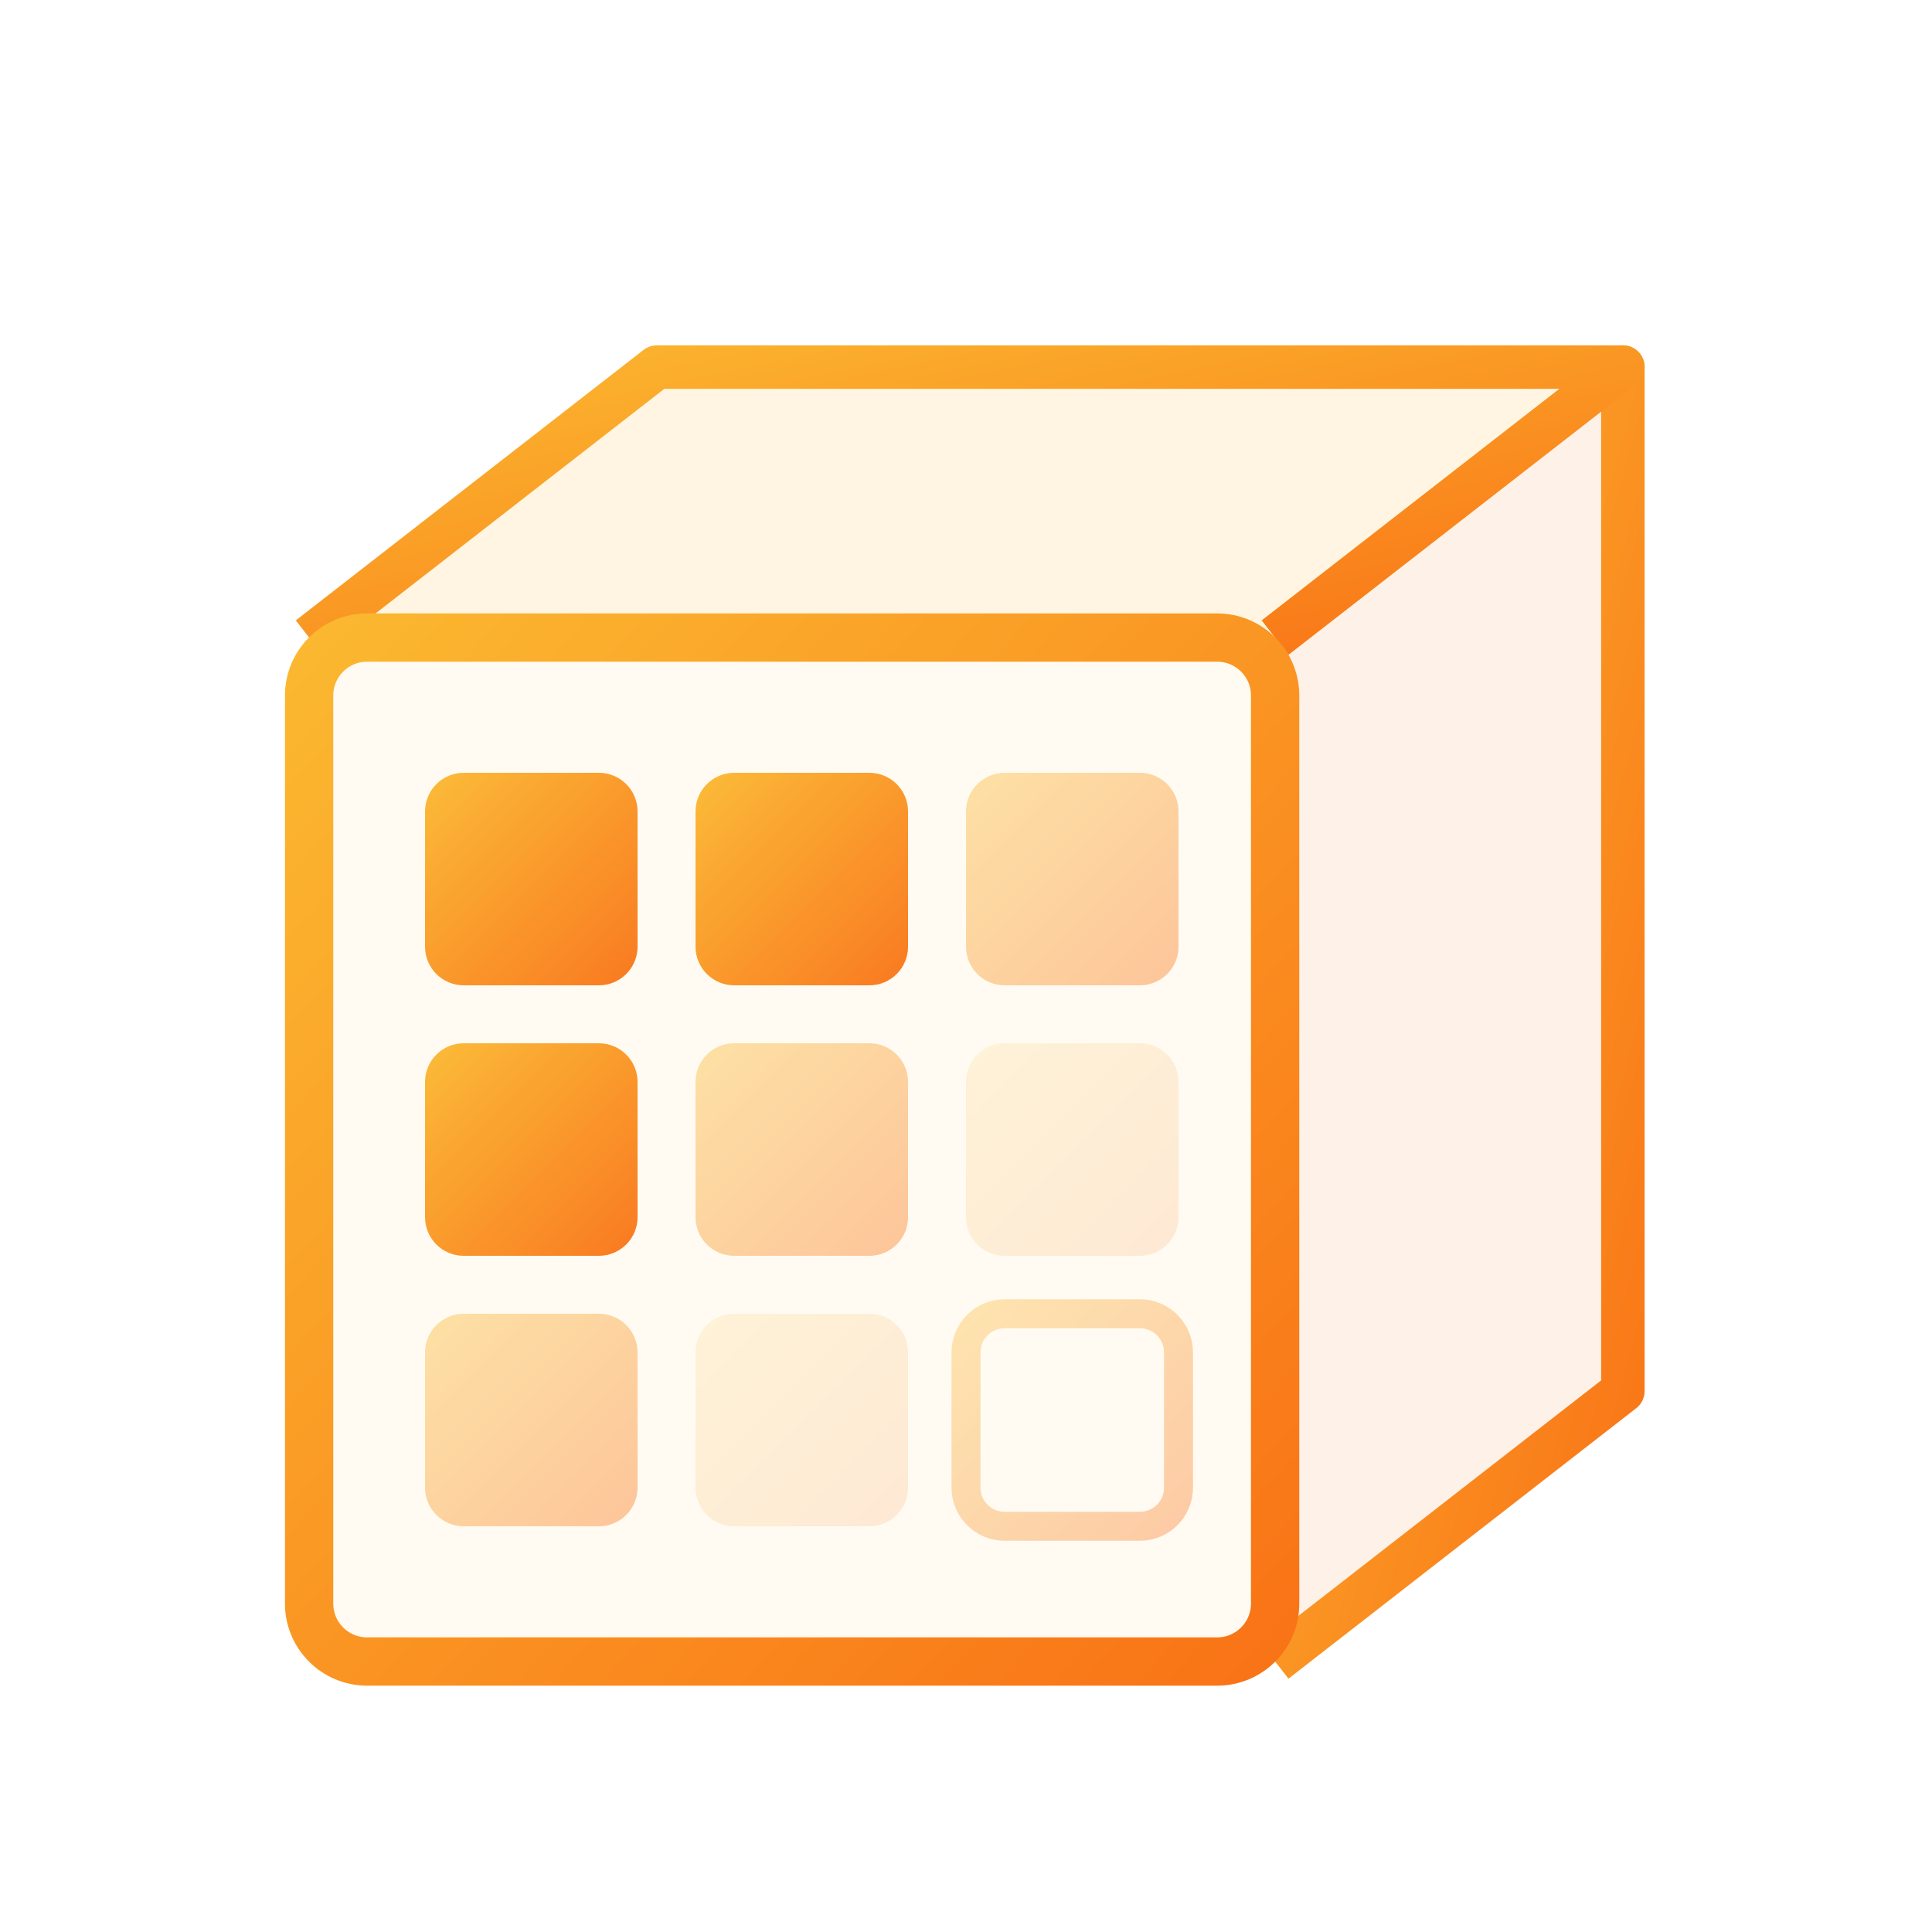
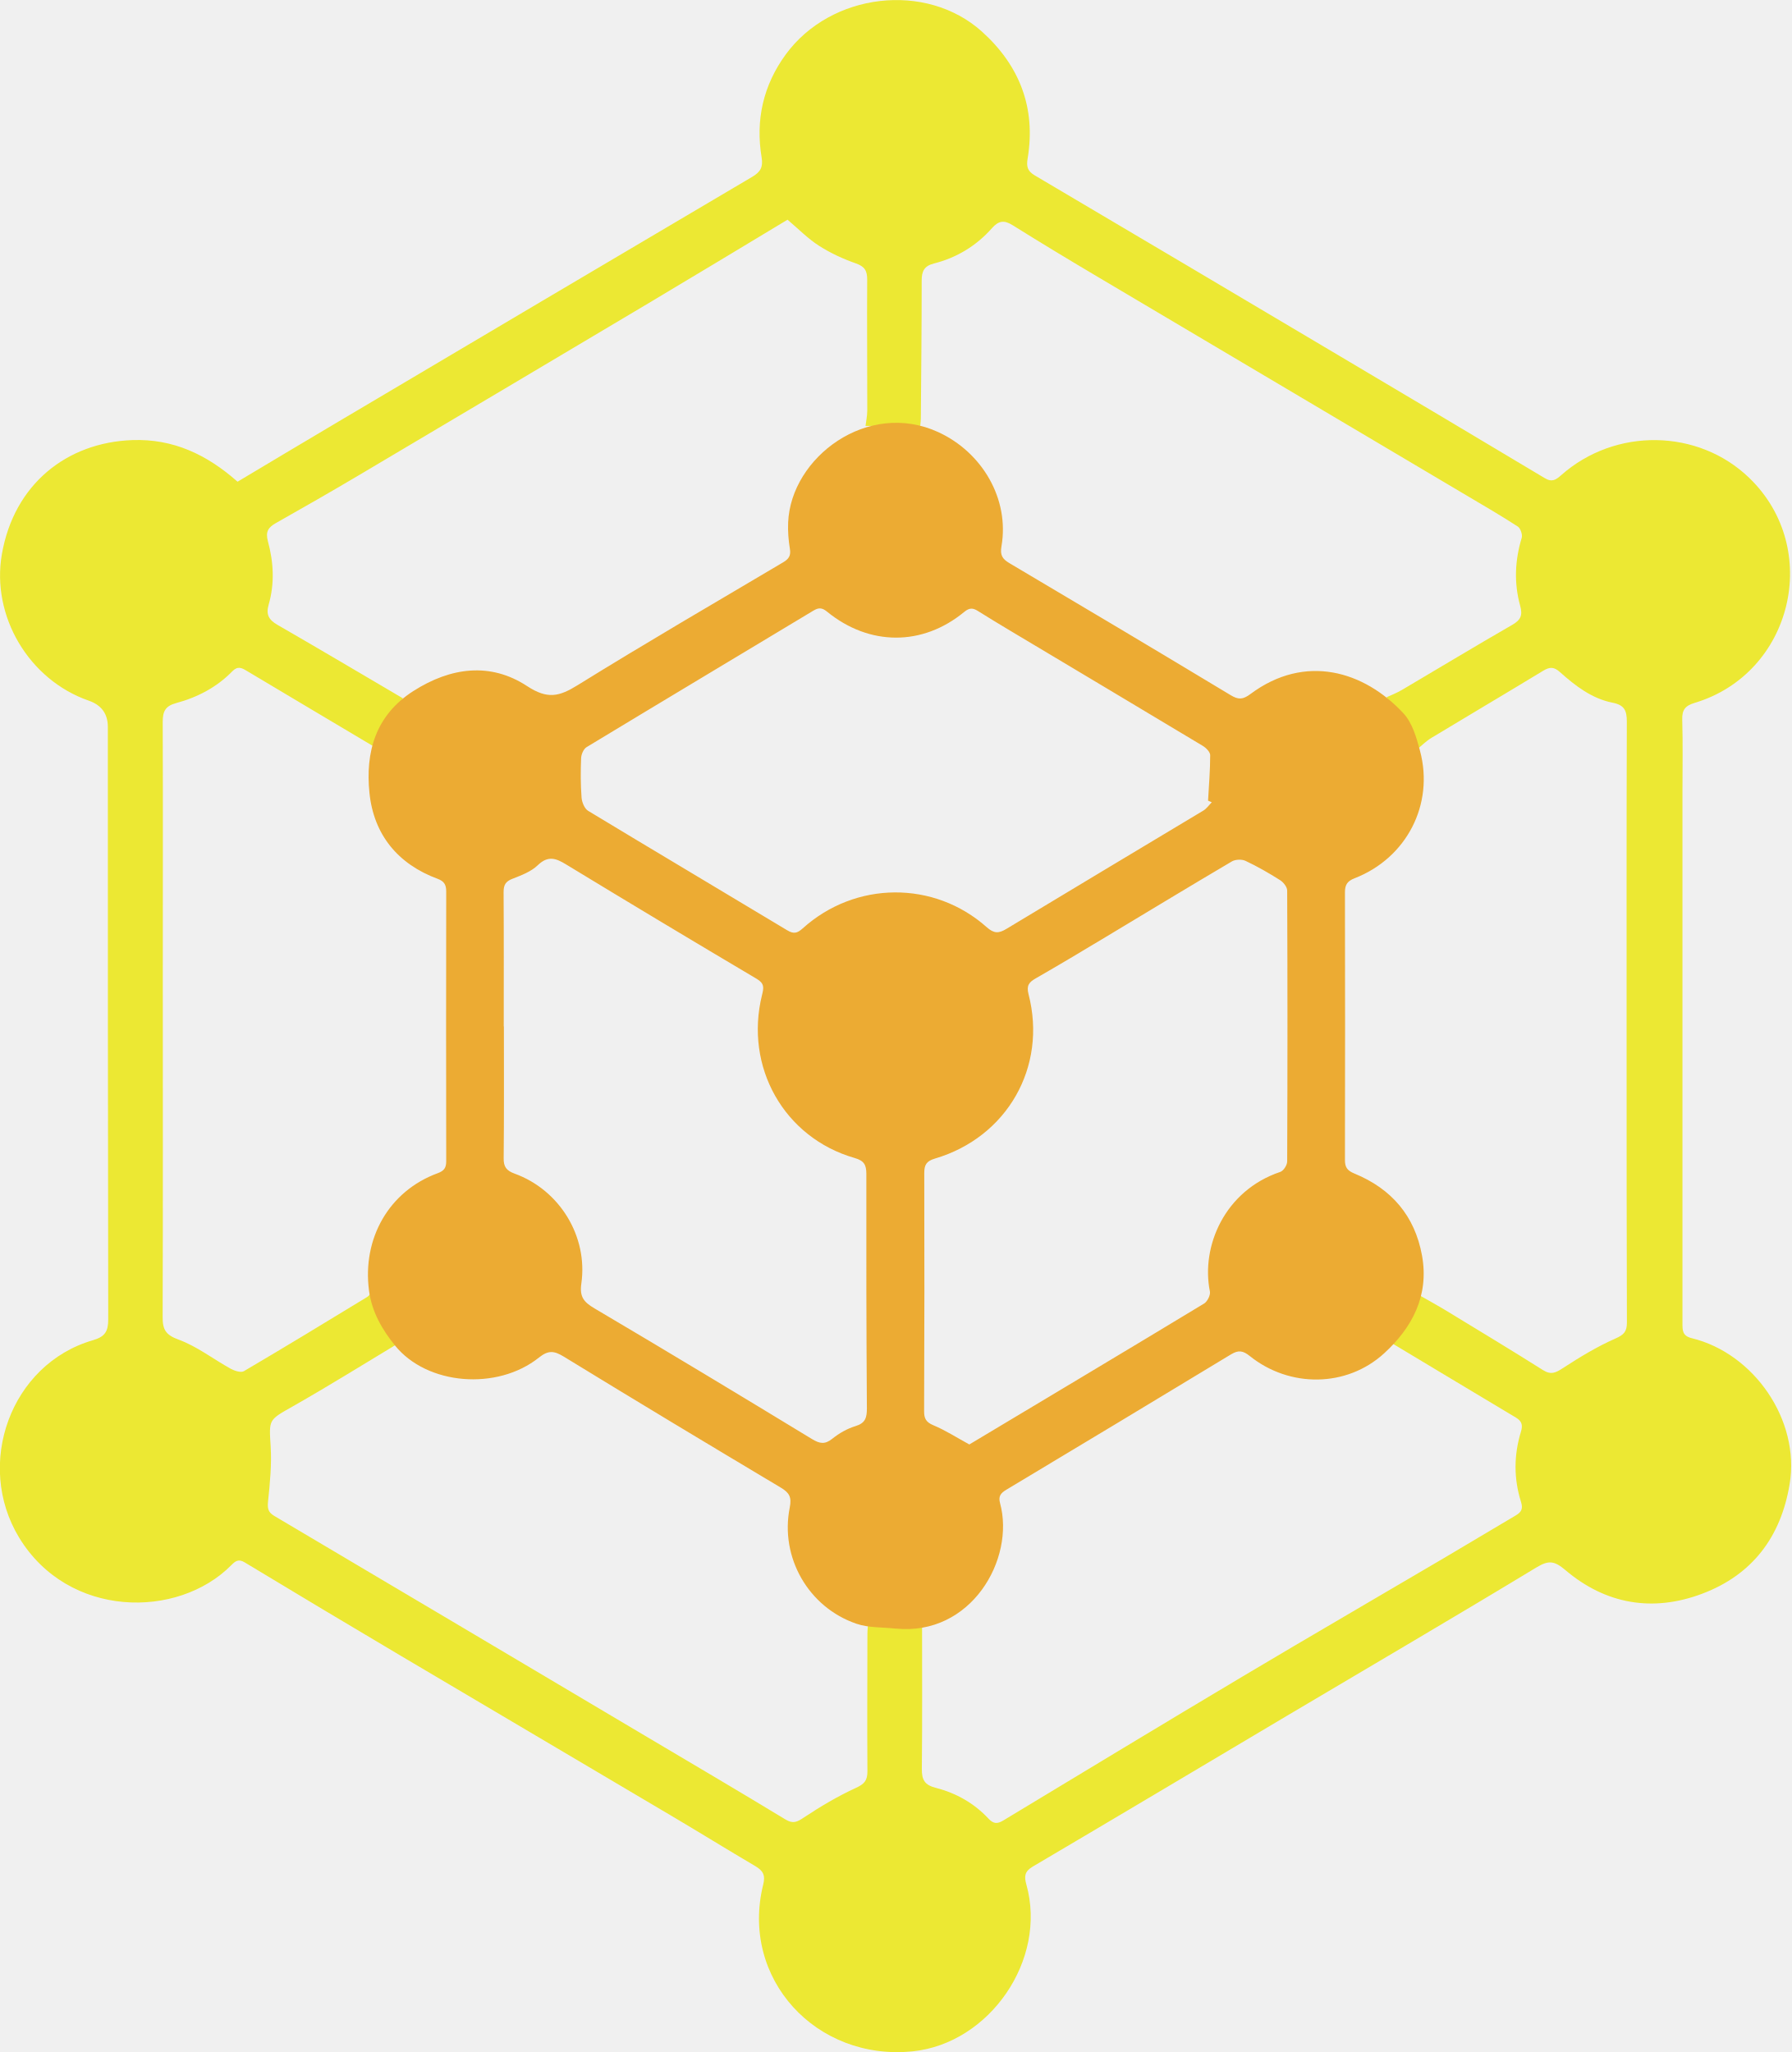
- <svg xmlns="http://www.w3.org/2000/svg" width="200" height="200" viewBox="0 0 200 200">
-   <rect width="200" height="200" fill="#ffffff" />
+ <svg xmlns="http://www.w3.org/2000/svg" id="Capa_1" viewBox="0 0 235.71 270.02">
  <defs>
-     <linearGradient id="g" x1="0" y1="0" x2="1" y2="1">
-       <stop offset="0%" stop-color="#FBB830" />
-       <stop offset="100%" stop-color="#F97316" />
-     </linearGradient>
+     <style>.cls-1{fill:#ece833;}.cls-2{fill:#ecab33;}</style>
  </defs>
-   <g transform="translate(14,14)">
-     <path d="M118 52 L154 24 L154 130 L118 158" fill="rgba(249,115,22,0.10)" stroke="url(#g)" stroke-width="4.5" stroke-linejoin="round" />
-     <path d="M18 52 L54 24 L154 24 L118 52" fill="rgba(251,184,48,0.14)" stroke="url(#g)" stroke-width="4.5" stroke-linejoin="round" />
-     <rect x="18" y="52" width="100" height="106" rx="6" fill="rgba(251,184,48,0.06)" stroke="url(#g)" stroke-width="5" />
-     <rect x="30" y="66" width="22" height="22" rx="4" fill="url(#g)" opacity="0.95" />
-     <rect x="58" y="66" width="22" height="22" rx="4" fill="url(#g)" opacity="0.95" />
-     <rect x="86" y="66" width="22" height="22" rx="4" fill="url(#g)" opacity="0.40" />
-     <rect x="30" y="94" width="22" height="22" rx="4" fill="url(#g)" opacity="0.95" />
-     <rect x="58" y="94" width="22" height="22" rx="4" fill="url(#g)" opacity="0.40" />
-     <rect x="86" y="94" width="22" height="22" rx="4" fill="url(#g)" opacity="0.14" />
-     <rect x="30" y="122" width="22" height="22" rx="4" fill="url(#g)" opacity="0.40" />
-     <rect x="58" y="122" width="22" height="22" rx="4" fill="url(#g)" opacity="0.14" />
-     <rect x="86" y="122" width="22" height="22" rx="4" stroke="url(#g)" stroke-width="3" fill="none" opacity="0.35" />
-   </g>
+   <path class="cls-1" d="M31.27,63.4c-4.06-3.6-8.5-5.68-13.85-5.49-8.67,.31-15.57,5.84-17.17,14.99-1.43,8.18,3.55,16.56,11.43,19.3q2.51,.87,2.51,3.46c0,25.99,0,51.98,.05,77.96,0,1.6-.44,2.28-2.02,2.74-10.83,3.14-15.56,16.31-9.71,25.96,6.46,10.65,20.89,10.76,27.93,3.63,.51-.51,.93-.86,1.75-.36,6.85,4.14,13.71,8.24,20.59,12.32,11.8,6.99,23.63,13.96,35.43,20.95,3.74,2.21,7.43,4.5,11.17,6.7,1.01,.6,1.35,1.18,1.04,2.42-3.07,12.37,6.96,23.26,19.68,21.95,10.09-1.04,17.73-12.03,14.94-21.96-.29-1.03-.25-1.7,.83-2.34,11.18-6.59,22.33-13.24,33.49-19.87,10.94-6.49,21.91-12.91,32.79-19.5,1.62-.98,2.37-.88,3.82,.35,5.32,4.51,11.5,5.56,18.01,3.1,6.59-2.49,10.35-7.48,11.49-14.42,1.4-8.44-4.72-17.22-12.88-19.2-1.26-.31-1.22-1.06-1.22-1.99,0-23.34,0-46.67,0-70.01,0-3.13,.06-6.26-.03-9.39-.04-1.3,.4-1.84,1.64-2.21,12.86-3.87,16.83-20.27,7.19-29.59-6.71-6.49-17.62-6.68-24.75-.38-.7,.62-1.21,.98-2.18,.39-9.04-5.42-18.11-10.8-27.17-16.18-13.31-7.9-26.61-15.79-39.94-23.66-.97-.57-1.09-1.2-.92-2.21,1.11-6.68-1.06-12.24-6.02-16.71-7.35-6.6-19.86-5.11-25.81,3.02-2.96,4.06-3.99,8.62-3.17,13.55,.21,1.27-.15,1.9-1.22,2.54-18.48,10.9-36.94,21.84-55.41,32.78-4.1,2.43-8.19,4.88-12.36,7.37ZM103.62,28.91c1.45,1.23,2.69,2.5,4.14,3.43,1.5,.96,3.17,1.73,4.85,2.32,1.18,.41,1.5,.99,1.49,2.17-.04,5.73,.02,11.46,.01,17.18,0,.75-.17,1.5-.23,2.04h7.2c.04-.47,.08-.72,.08-.98,.05-6.05,.11-12.09,.11-18.14,0-1.22,.31-1.93,1.62-2.26,3-.76,5.58-2.33,7.63-4.65,.87-.98,1.59-1.09,2.71-.39,3.77,2.36,7.59,4.66,11.42,6.93,16.08,9.54,32.18,19.07,48.27,28.61,2.28,1.35,4.57,2.68,6.79,4.12,.35,.23,.63,1.06,.51,1.48-.9,2.97-1.03,5.95-.21,8.92,.35,1.26,.1,1.88-1.03,2.53-4.87,2.8-9.67,5.71-14.51,8.56-.73,.43-1.54,.74-2.04,.97,1.31,2.24,2.69,4.61,4.01,6.87,.56-.46,1.17-1.08,1.89-1.52,4.9-2.96,9.83-5.87,14.72-8.84,.86-.52,1.41-.53,2.2,.18,2.02,1.81,4.2,3.49,6.93,4.03,1.53,.3,1.87,1.01,1.87,2.48-.05,14.43-.03,28.85-.03,43.28,0,11.93,0,23.87,.04,35.8,0,1.19-.39,1.61-1.52,2.11-2.39,1.05-4.66,2.43-6.86,3.86-.95,.62-1.58,.97-2.66,.29-4.17-2.63-8.39-5.18-12.6-7.74-1.34-.81-2.72-1.57-4-2.3-1.29,2.24-2.47,4.27-3.63,6.29,5.5,3.3,11.08,6.66,16.67,10,.75,.45,.93,.96,.66,1.85-.94,3.06-.96,6.17,0,9.22,.29,.92,.07,1.36-.68,1.8-3.15,1.85-6.28,3.75-9.43,5.6-8.81,5.19-17.66,10.32-26.44,15.55-10.56,6.29-21.07,12.66-31.59,19.01-.77,.46-1.27,.43-1.91-.25-1.89-2.03-4.26-3.37-6.91-4.05-1.51-.38-1.88-1.06-1.87-2.51,.07-6.49,.03-12.99,.03-19.35h-7.1c-.03,.58-.09,1.14-.09,1.71-.01,5.99-.04,11.99,0,17.98,0,1.18-.39,1.65-1.5,2.16-2.38,1.09-4.65,2.44-6.84,3.89-.9,.6-1.43,.89-2.46,.26-5.93-3.6-11.91-7.12-17.88-10.66-16.45-9.76-32.9-19.53-49.36-29.27-.84-.5-.91-1.01-.82-1.93,.25-2.4,.49-4.84,.34-7.24-.22-3.57-.29-3.43,2.92-5.25,4.82-2.74,9.53-5.68,14.18-8.48-1.29-2.35-2.52-4.58-3.7-6.72-.14,.16-.36,.6-.72,.82-5.38,3.28-10.77,6.56-16.2,9.75-.39,.23-1.22-.04-1.72-.31-2.3-1.27-4.44-2.95-6.87-3.84-1.73-.63-2.11-1.35-2.1-3,.05-14.9,.02-29.81,.02-44.71,0-11.19,.03-22.38-.01-33.57,0-1.37,.32-2.09,1.76-2.48,2.79-.75,5.35-2.08,7.39-4.18,.73-.74,1.24-.46,1.91-.06,5.62,3.36,11.25,6.7,16.74,9.97,1.21-2.02,2.46-4.12,3.8-6.36-5.45-3.2-10.95-6.47-16.49-9.66-1.15-.66-1.55-1.36-1.17-2.67,.8-2.77,.65-5.59-.1-8.33-.34-1.26,.04-1.83,1.05-2.4,3.6-2.03,7.19-4.09,10.74-6.19,12.86-7.62,25.7-15.25,38.54-22.89,6.01-3.58,11.99-7.2,18.04-10.84Z" />
+   <path class="cls-2" d="M117.85,214.3c9.94,1.01,15.74-9.15,13.73-16.51-.25-.91,.1-1.32,.83-1.76,9.87-5.92,19.73-11.85,29.56-17.81,.98-.59,1.57-.5,2.46,.21,5.22,4.2,12.74,4.18,17.69-.35,3.68-3.37,5.94-7.58,4.98-12.87-.95-5.23-4.02-8.78-8.88-10.78-.96-.39-1.27-.83-1.26-1.83,.03-11.73,.02-23.45,0-35.18,0-1.01,.32-1.48,1.27-1.85,6.84-2.66,10.49-9.71,8.61-16.76-.46-1.73-1.01-3.67-2.16-4.92-5.19-5.61-12.96-7.93-20.16-2.56-.99,.74-1.58,.76-2.59,.15-9.67-5.83-19.37-11.61-29.09-17.36-.95-.56-1.28-1.06-1.07-2.25,1.07-6.23-2.55-12.35-8.3-15-9.29-4.29-19.4,3.31-19.77,11.87-.05,1.16,.04,2.34,.23,3.48,.15,.89-.14,1.33-.88,1.77-9.03,5.35-18.11,10.63-27.03,16.16-2.42,1.5-3.96,1.91-6.67,.13-4.84-3.17-10.05-2.48-14.96,.65-4.99,3.19-6.33,8.05-5.78,13.4,.56,5.48,3.71,9.37,8.99,11.32,.84,.31,1.11,.78,1.11,1.65-.02,11.83-.02,23.66,0,35.49,0,.88-.26,1.27-1.12,1.59-6.44,2.36-9.93,8.61-9.04,15.43,.38,2.87,1.76,5.18,3.41,7.23,4.24,5.26,13.48,5.97,18.95,1.6,1.23-.98,1.98-.91,3.26-.13,9.49,5.82,19.03,11.55,28.59,17.26,1.11,.67,1.42,1.25,1.15,2.61-1.31,6.55,2.46,13.14,8.79,15.29,1.61,.55,3.43,.44,5.16,.64Zm41.11-108.94l.48,.21c-.37,.37-.68,.84-1.12,1.1-8.63,5.19-17.28,10.35-25.9,15.56-1.02,.62-1.65,.62-2.59-.22-6.94-6.17-17.29-6.09-24.22,.16-.71,.64-1.18,.76-2.04,.24-8.72-5.25-17.47-10.44-26.18-15.71-.48-.29-.82-1.12-.87-1.73-.13-1.73-.13-3.48-.06-5.21,.02-.5,.32-1.2,.71-1.44,9.93-6.01,19.89-11.97,29.84-17.96,.69-.42,1.14-.42,1.8,.12,5.57,4.55,12.57,4.57,18.06,.04,.68-.56,1.14-.54,1.8-.12,1.39,.88,2.8,1.72,4.21,2.57,8.46,5.06,16.93,10.1,25.38,15.18,.43,.26,.97,.81,.97,1.22,0,2-.17,3.99-.28,5.99Zm-31.43,84.71c-1.65-.9-3.13-1.86-4.72-2.52-.98-.41-1.23-.91-1.22-1.87,.04-10.45,.05-20.9,.02-31.34,0-1.08,.31-1.56,1.39-1.88,9.51-2.8,14.81-12.07,12.33-21.63-.3-1.15,.06-1.58,.95-2.09,3.08-1.77,6.13-3.59,9.17-5.42,5.55-3.33,11.07-6.69,16.64-9.97,.46-.27,1.3-.3,1.79-.07,1.57,.74,3.08,1.61,4.55,2.54,.44,.28,.93,.9,.93,1.37,.05,11.88,.05,23.76,0,35.64,0,.48-.48,1.24-.91,1.38-7.33,2.46-10.45,9.82-9.26,15.72,.1,.48-.32,1.33-.76,1.6-10.29,6.23-20.62,12.39-30.9,18.55Zm-61.23-55h-.02c0-5.89,.02-11.78-.02-17.67,0-.94,.25-1.41,1.16-1.76,1.18-.46,2.46-.94,3.34-1.79,1.35-1.3,2.39-.92,3.74-.09,8.34,5.07,16.7,10.09,25.09,15.06,1.01,.6,.9,1.19,.68,2.08-2.36,9.49,2.89,18.81,12.18,21.48,1.22,.35,1.54,.88,1.54,2.08-.02,10.29,0,20.59,.07,30.88,0,1.21-.2,1.93-1.5,2.32-1.09,.33-2.15,.94-3.05,1.66-.97,.78-1.65,.66-2.66,.05-9.51-5.78-19.04-11.54-28.63-17.2-1.41-.83-1.98-1.52-1.73-3.27,.89-6.22-2.87-12.32-8.77-14.46-1.06-.39-1.47-.87-1.45-2.03,.06-5.78,.03-11.57,.03-17.35Z" />
</svg>
